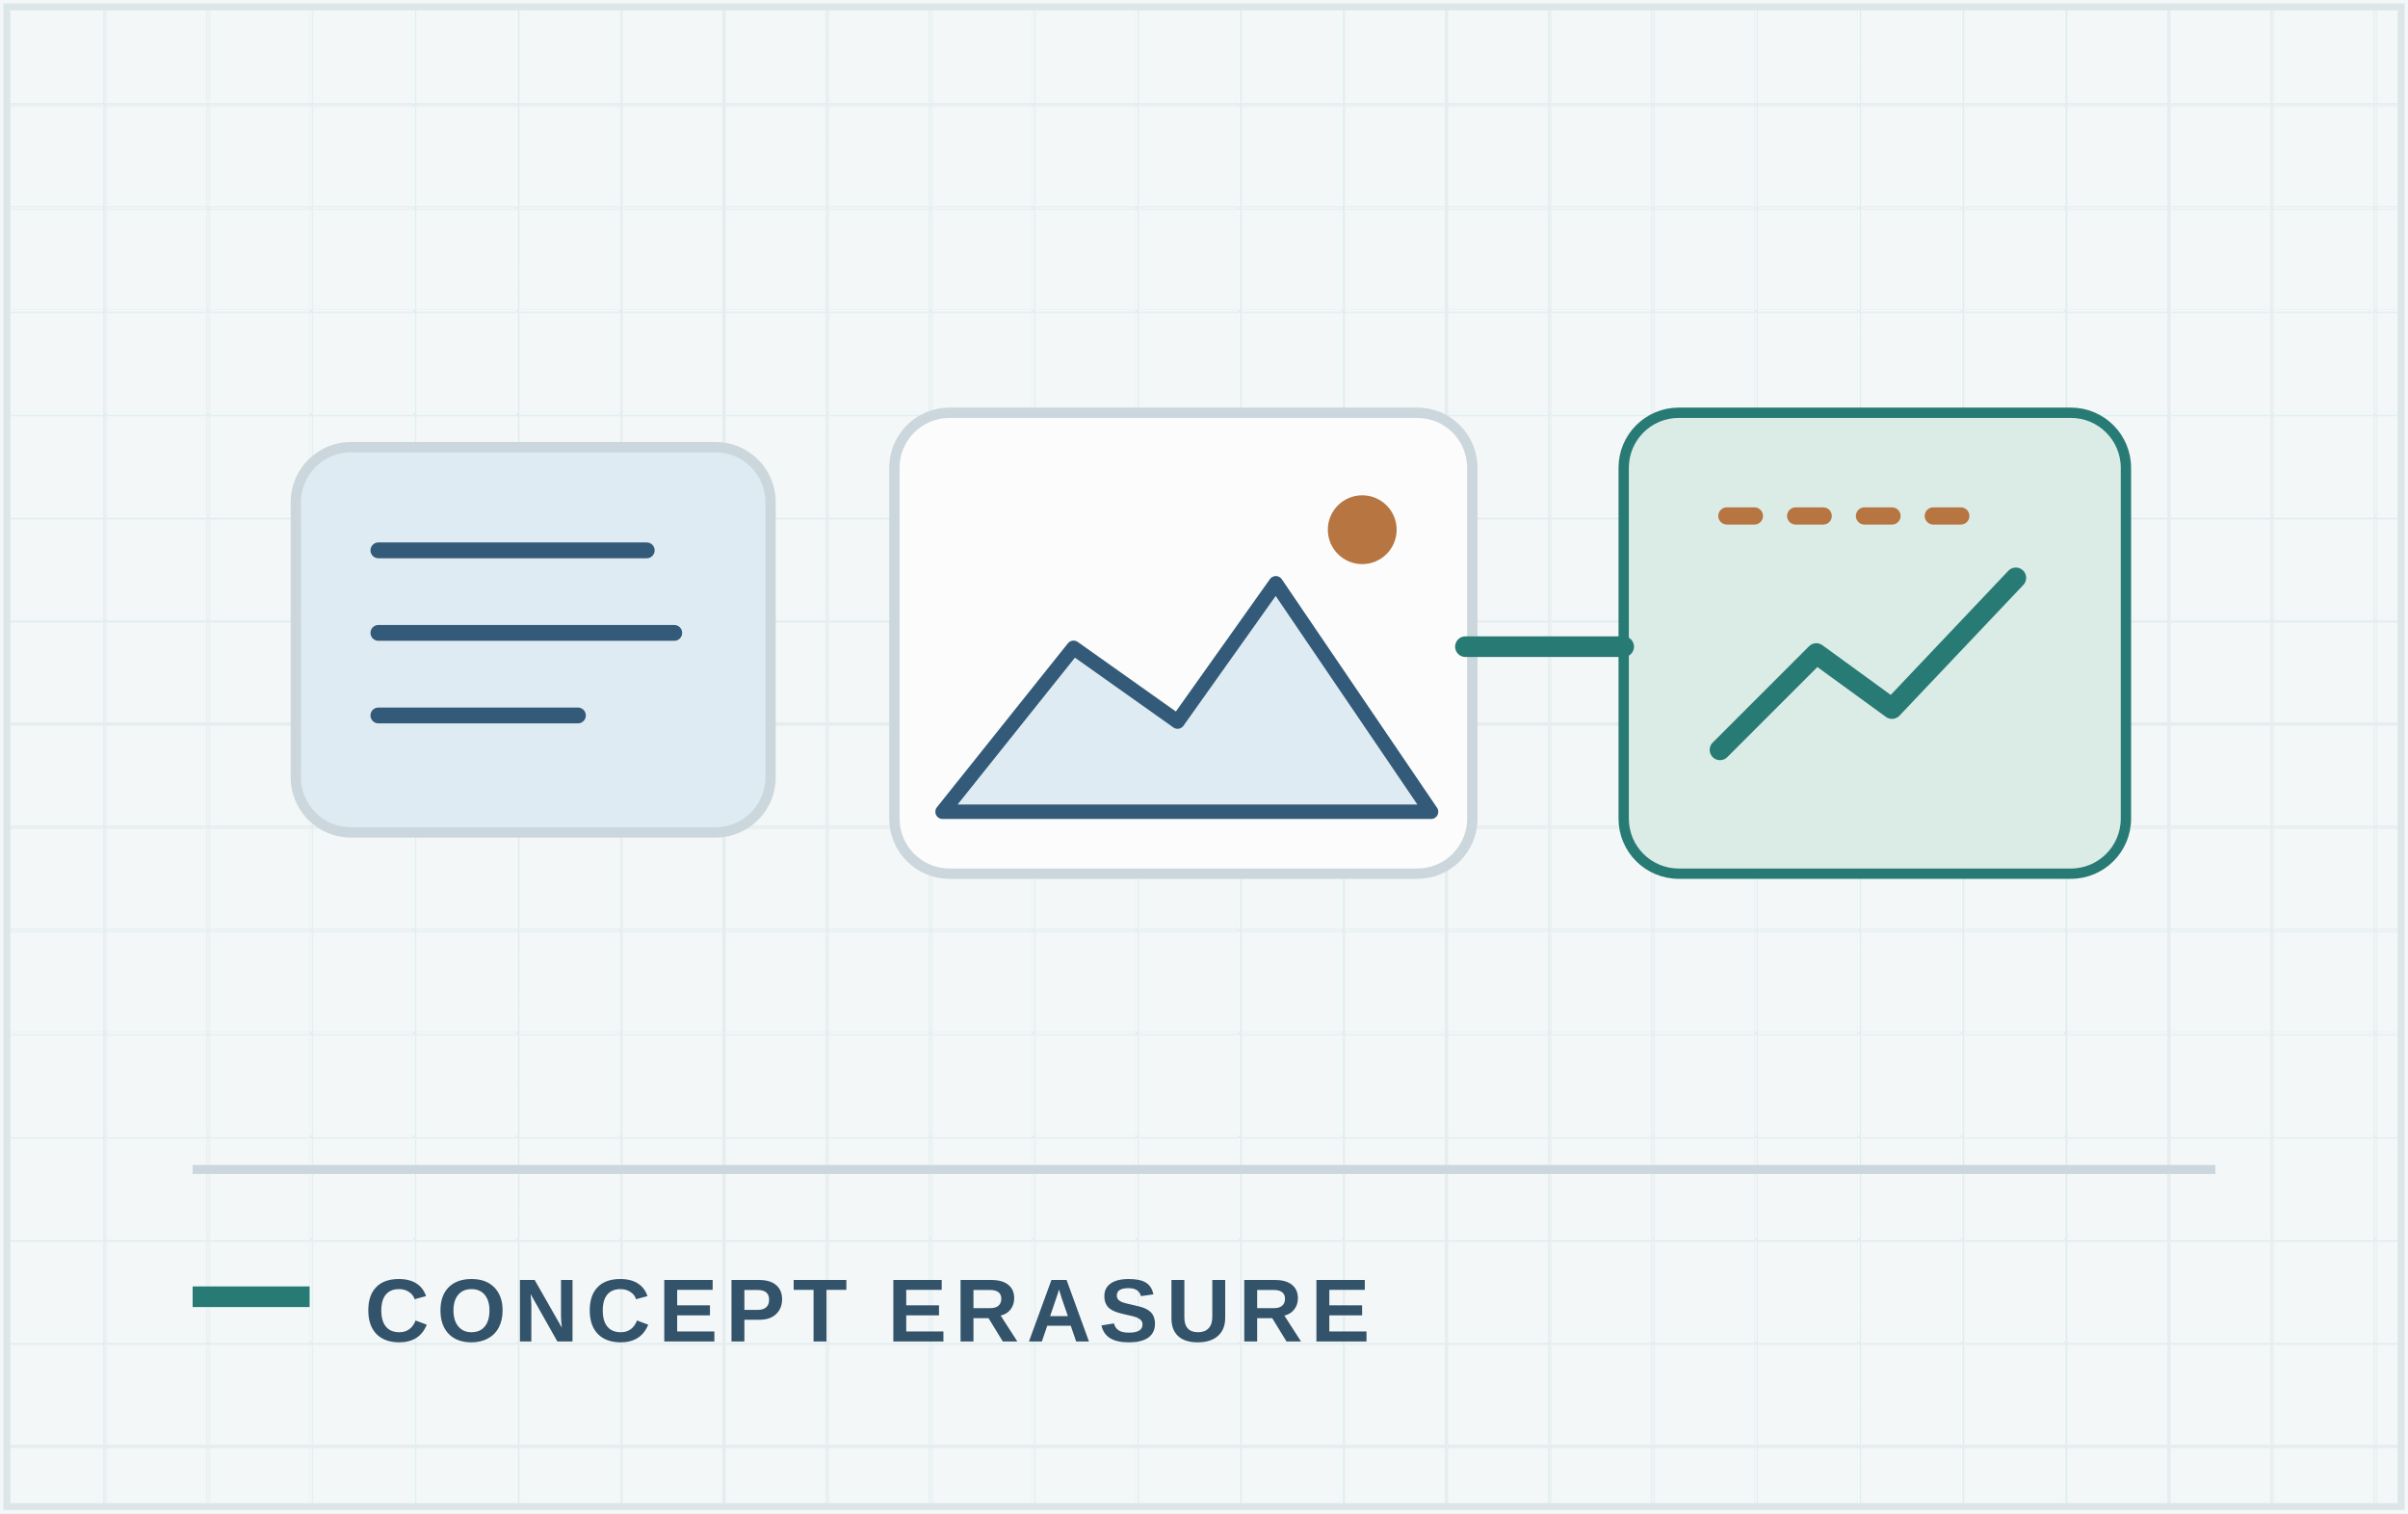
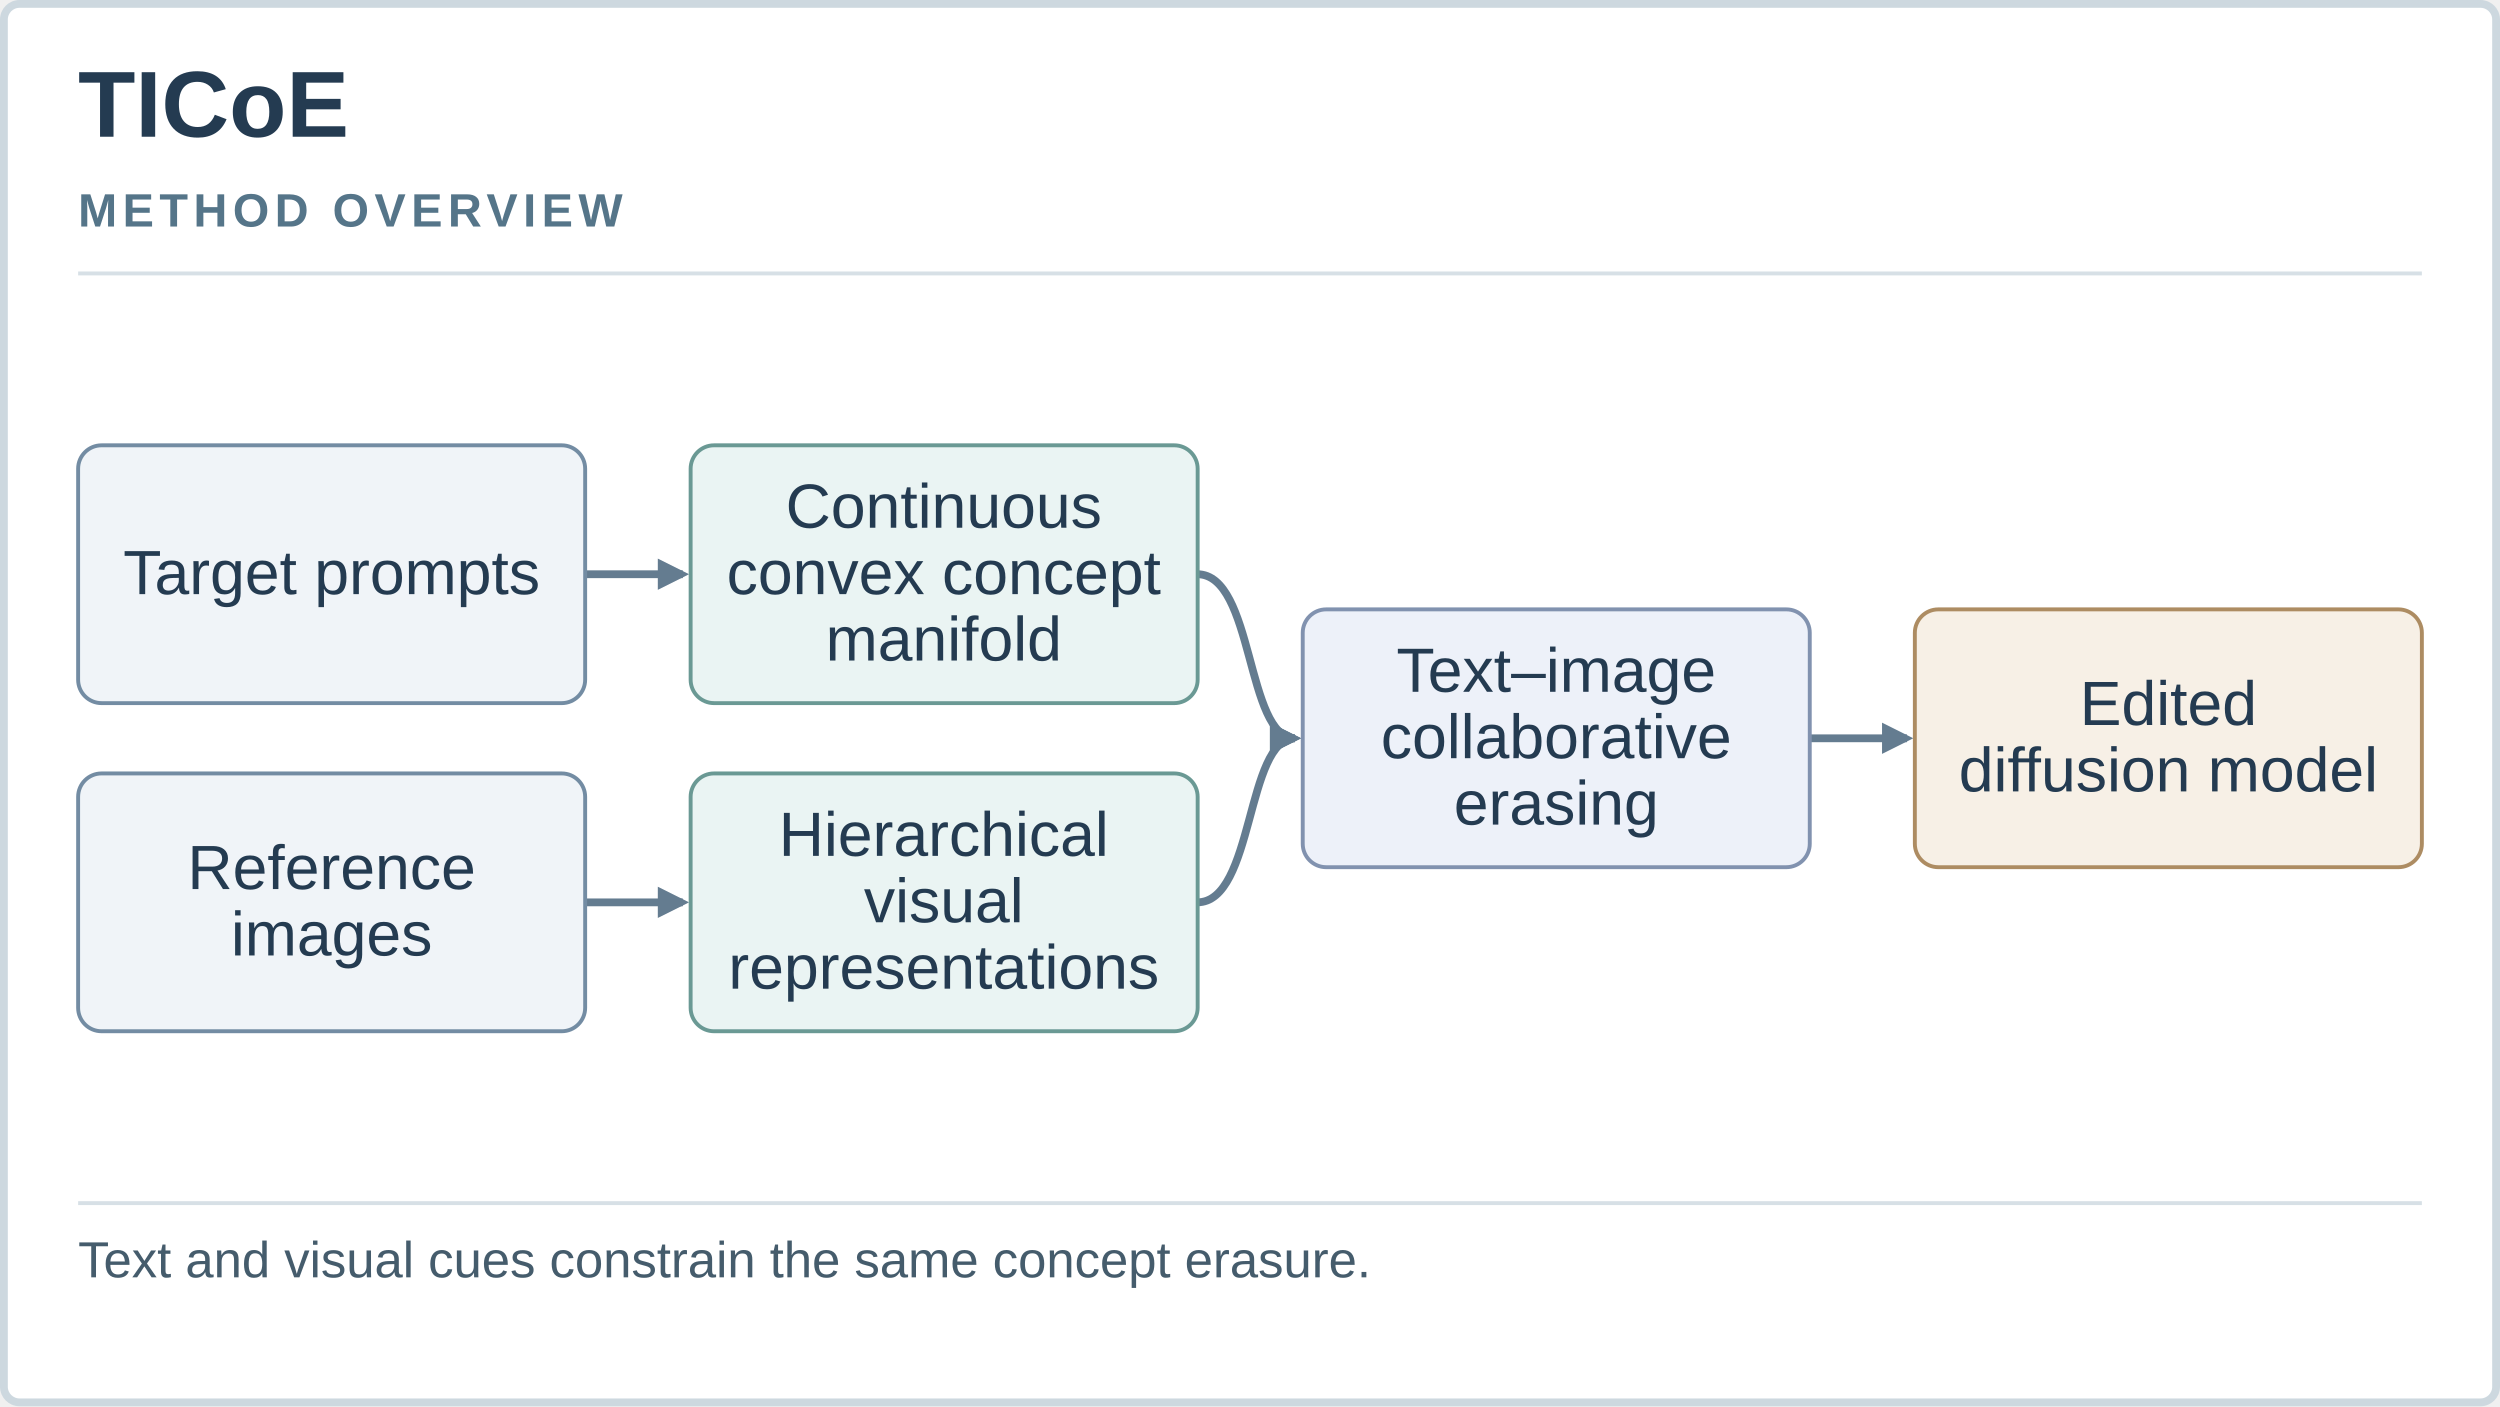
- <svg xmlns="http://www.w3.org/2000/svg" viewBox="0 0 350 220" width="350" height="220" role="img" aria-label="Concept Erasure">
+ <svg xmlns="http://www.w3.org/2000/svg" viewBox="0 0 640 360" width="640" height="360" role="img" aria-labelledby="title desc">
  <defs>
-     <pattern id="grid" width="15" height="15" patternUnits="userSpaceOnUse">
-       <path d="M15 0H0V15" fill="none" stroke="#e6edef" />
-     </pattern>
+     <marker id="arrow" viewBox="0 0 10 10" refX="8" refY="5" markerWidth="4" markerHeight="4" orient="auto">
+       <path d="M0 0L10 5L0 10Z" fill="#647c90" />
+     </marker>
  </defs>
-   <rect width="350" height="220" fill="#f3f7f7" />
-   <rect x="1" y="1" width="348" height="218" fill="url(#grid)" stroke="#dce6e8" />
-   <g>
-     <g transform="translate(43 65) scale(1)">
-       <rect x="0" y="0" width="69" height="56" rx="8" fill="#deebf2" stroke="#cbd7dc" stroke-width="1.5" />
-       <path d="M12 15L51 15" fill="none" stroke="#335a79" stroke-width="2.3" stroke-linecap="round" stroke-linejoin="round" />
-       <path d="M12 27L55 27" fill="none" stroke="#335a79" stroke-width="2.3" stroke-linecap="round" stroke-linejoin="round" />
-       <path d="M12 39L41 39" fill="none" stroke="#335a79" stroke-width="2.3" stroke-linecap="round" stroke-linejoin="round" />
+   <rect x="1" y="1" width="638" height="358" rx="4" fill="#fff" stroke="#cdd8df" stroke-width="2" />
+   <g font-family="Arial, sans-serif" fill="#243b51">
+     <text x="20" y="35" font-size="24" font-weight="700">TICoE</text>
+     <text x="20" y="58" font-size="12" font-weight="700" letter-spacing="1.4" fill="#557589">METHOD OVERVIEW</text>
+     <path d="M20 70H620 M20 308H620" stroke="#d7e0e6" />
+     <g stroke="#647c90" stroke-width="2" fill="none">
+       <path d="M149.8 147.0 C164.3 147.0 162.2 147.0 174.8 147.0" marker-end="url(#arrow)" />
+       <path d="M149.8 231.0 C164.3 231.0 162.2 231.0 174.8 231.0" marker-end="url(#arrow)" />
+       <path d="M306.5 147.0 C321.1 147.0 318.9 189.0 331.5 189.0" marker-end="url(#arrow)" />
+       <path d="M306.5 231.0 C321.1 231.0 318.9 189.0 331.5 189.0" marker-end="url(#arrow)" />
+       <path d="M463.2 189.0 C477.8 189.0 475.7 189.0 488.2 189.0" marker-end="url(#arrow)" />
    </g>
-     <g transform="translate(130 60) scale(1)">
-       <rect x="0" y="0" width="84" height="67" rx="8" fill="#fbfcfb" stroke="#cbd7dc" stroke-width="1.5" />
-       <path d="M7 58L26.04 34.17 41.16 44.89 55.44 24.79 78 58Z" fill="#deebf2" stroke="#335a79" stroke-width="2.1" stroke-linecap="round" stroke-linejoin="round" />
-       <circle cx="68" cy="17" r="5" fill="#b67541" />
-     </g>
-     <rect x="236" y="60" width="73" height="67" rx="8" fill="#dbece7" stroke="#287b74" stroke-width="1.5" />
-     <path d="M213 94h23" fill="none" stroke="#287b74" stroke-width="3" stroke-linecap="round" stroke-linejoin="round" />
-     <path d="M250 109l14-14 11 8 18-19" fill="none" stroke="#287b74" stroke-width="3" stroke-linecap="round" stroke-linejoin="round" />
-     <path d="M251 75h39" fill="none" stroke="#b67541" stroke-width="2.5" stroke-linecap="round" stroke-linejoin="round" stroke-dasharray="4 6" />
+     <rect x="20.0" y="114.0" width="129.8" height="66" rx="6" fill="#f0f4f8" stroke="#738ca3" />
+     <text x="84.9" y="152.1" text-anchor="middle" font-size="16">Target prompts</text>
+     <rect x="20.0" y="198.0" width="129.8" height="66" rx="6" fill="#f0f4f8" stroke="#738ca3" />
+     <text x="84.9" y="227.6" text-anchor="middle" font-size="16">Reference</text>
+     <text x="84.9" y="244.6" text-anchor="middle" font-size="16">images</text>
+     <rect x="176.8" y="114.0" width="129.8" height="66" rx="6" fill="#eaf4f3" stroke="#6a9994" />
+     <text x="241.6" y="135.1" text-anchor="middle" font-size="16">Continuous</text>
+     <text x="241.6" y="152.1" text-anchor="middle" font-size="16">convex concept</text>
+     <text x="241.6" y="169.1" text-anchor="middle" font-size="16">manifold</text>
+     <rect x="176.8" y="198.0" width="129.8" height="66" rx="6" fill="#eaf4f3" stroke="#6a9994" />
+     <text x="241.6" y="219.1" text-anchor="middle" font-size="16">Hierarchical</text>
+     <text x="241.6" y="236.1" text-anchor="middle" font-size="16">visual</text>
+     <text x="241.6" y="253.1" text-anchor="middle" font-size="16">representations</text>
+     <rect x="333.5" y="156.0" width="129.8" height="66" rx="6" fill="#edf1f9" stroke="#8192af" />
+     <text x="398.4" y="177.1" text-anchor="middle" font-size="16">Text–image</text>
+     <text x="398.4" y="194.1" text-anchor="middle" font-size="16">collaborative</text>
+     <text x="398.4" y="211.1" text-anchor="middle" font-size="16">erasing</text>
+     <rect x="490.2" y="156.0" width="129.8" height="66" rx="6" fill="#f7f0e6" stroke="#ad8c62" />
+     <text x="555.1" y="185.6" text-anchor="middle" font-size="16">Edited</text>
+     <text x="555.1" y="202.6" text-anchor="middle" font-size="16">diffusion model</text>
+     <text x="20" y="327" font-size="13" fill="#455c6c">Text and visual cues constrain the same concept erasure.</text>
  </g>
-   <path d="M28 170H322" fill="none" stroke="#cbd7dc" stroke-width="1.3" />
-   <rect x="28" y="187" width="17" height="3" fill="#287b74" />
-   <text x="53" y="195" fill="#33536a" font-family="Arial,sans-serif" font-size="13" font-weight="700" letter-spacing="1.1">CONCEPT ERASURE</text>
</svg>
